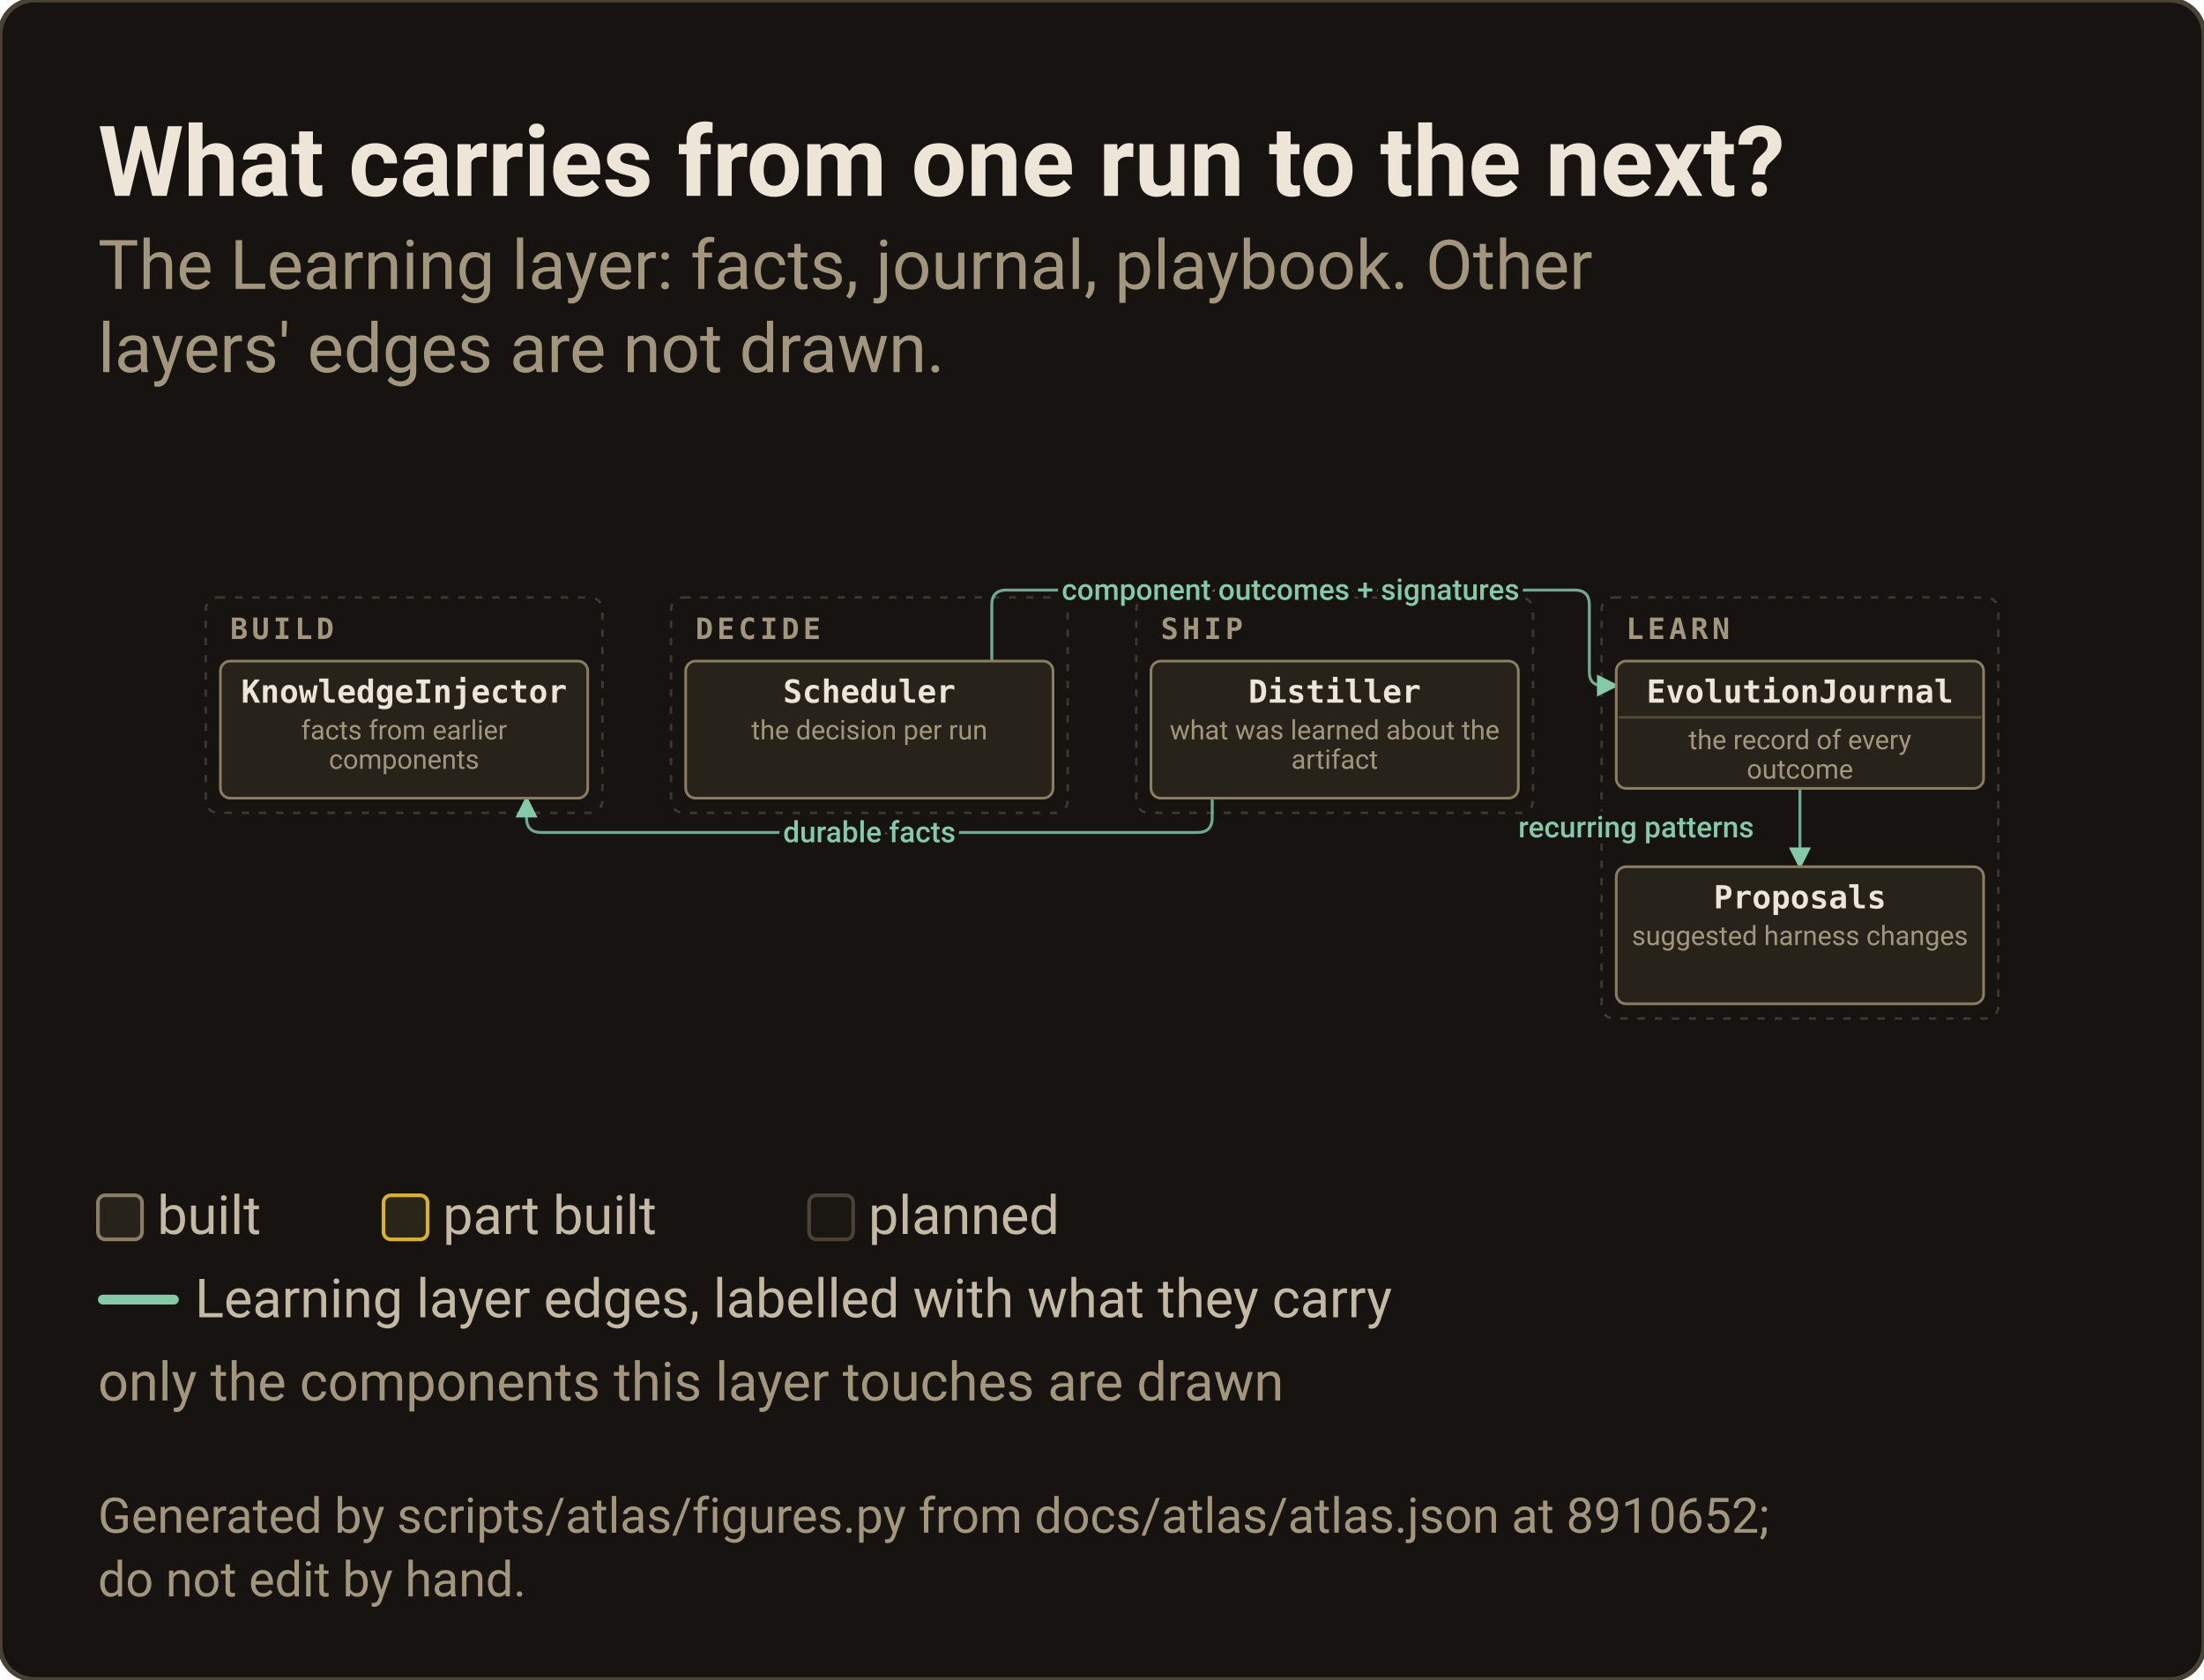
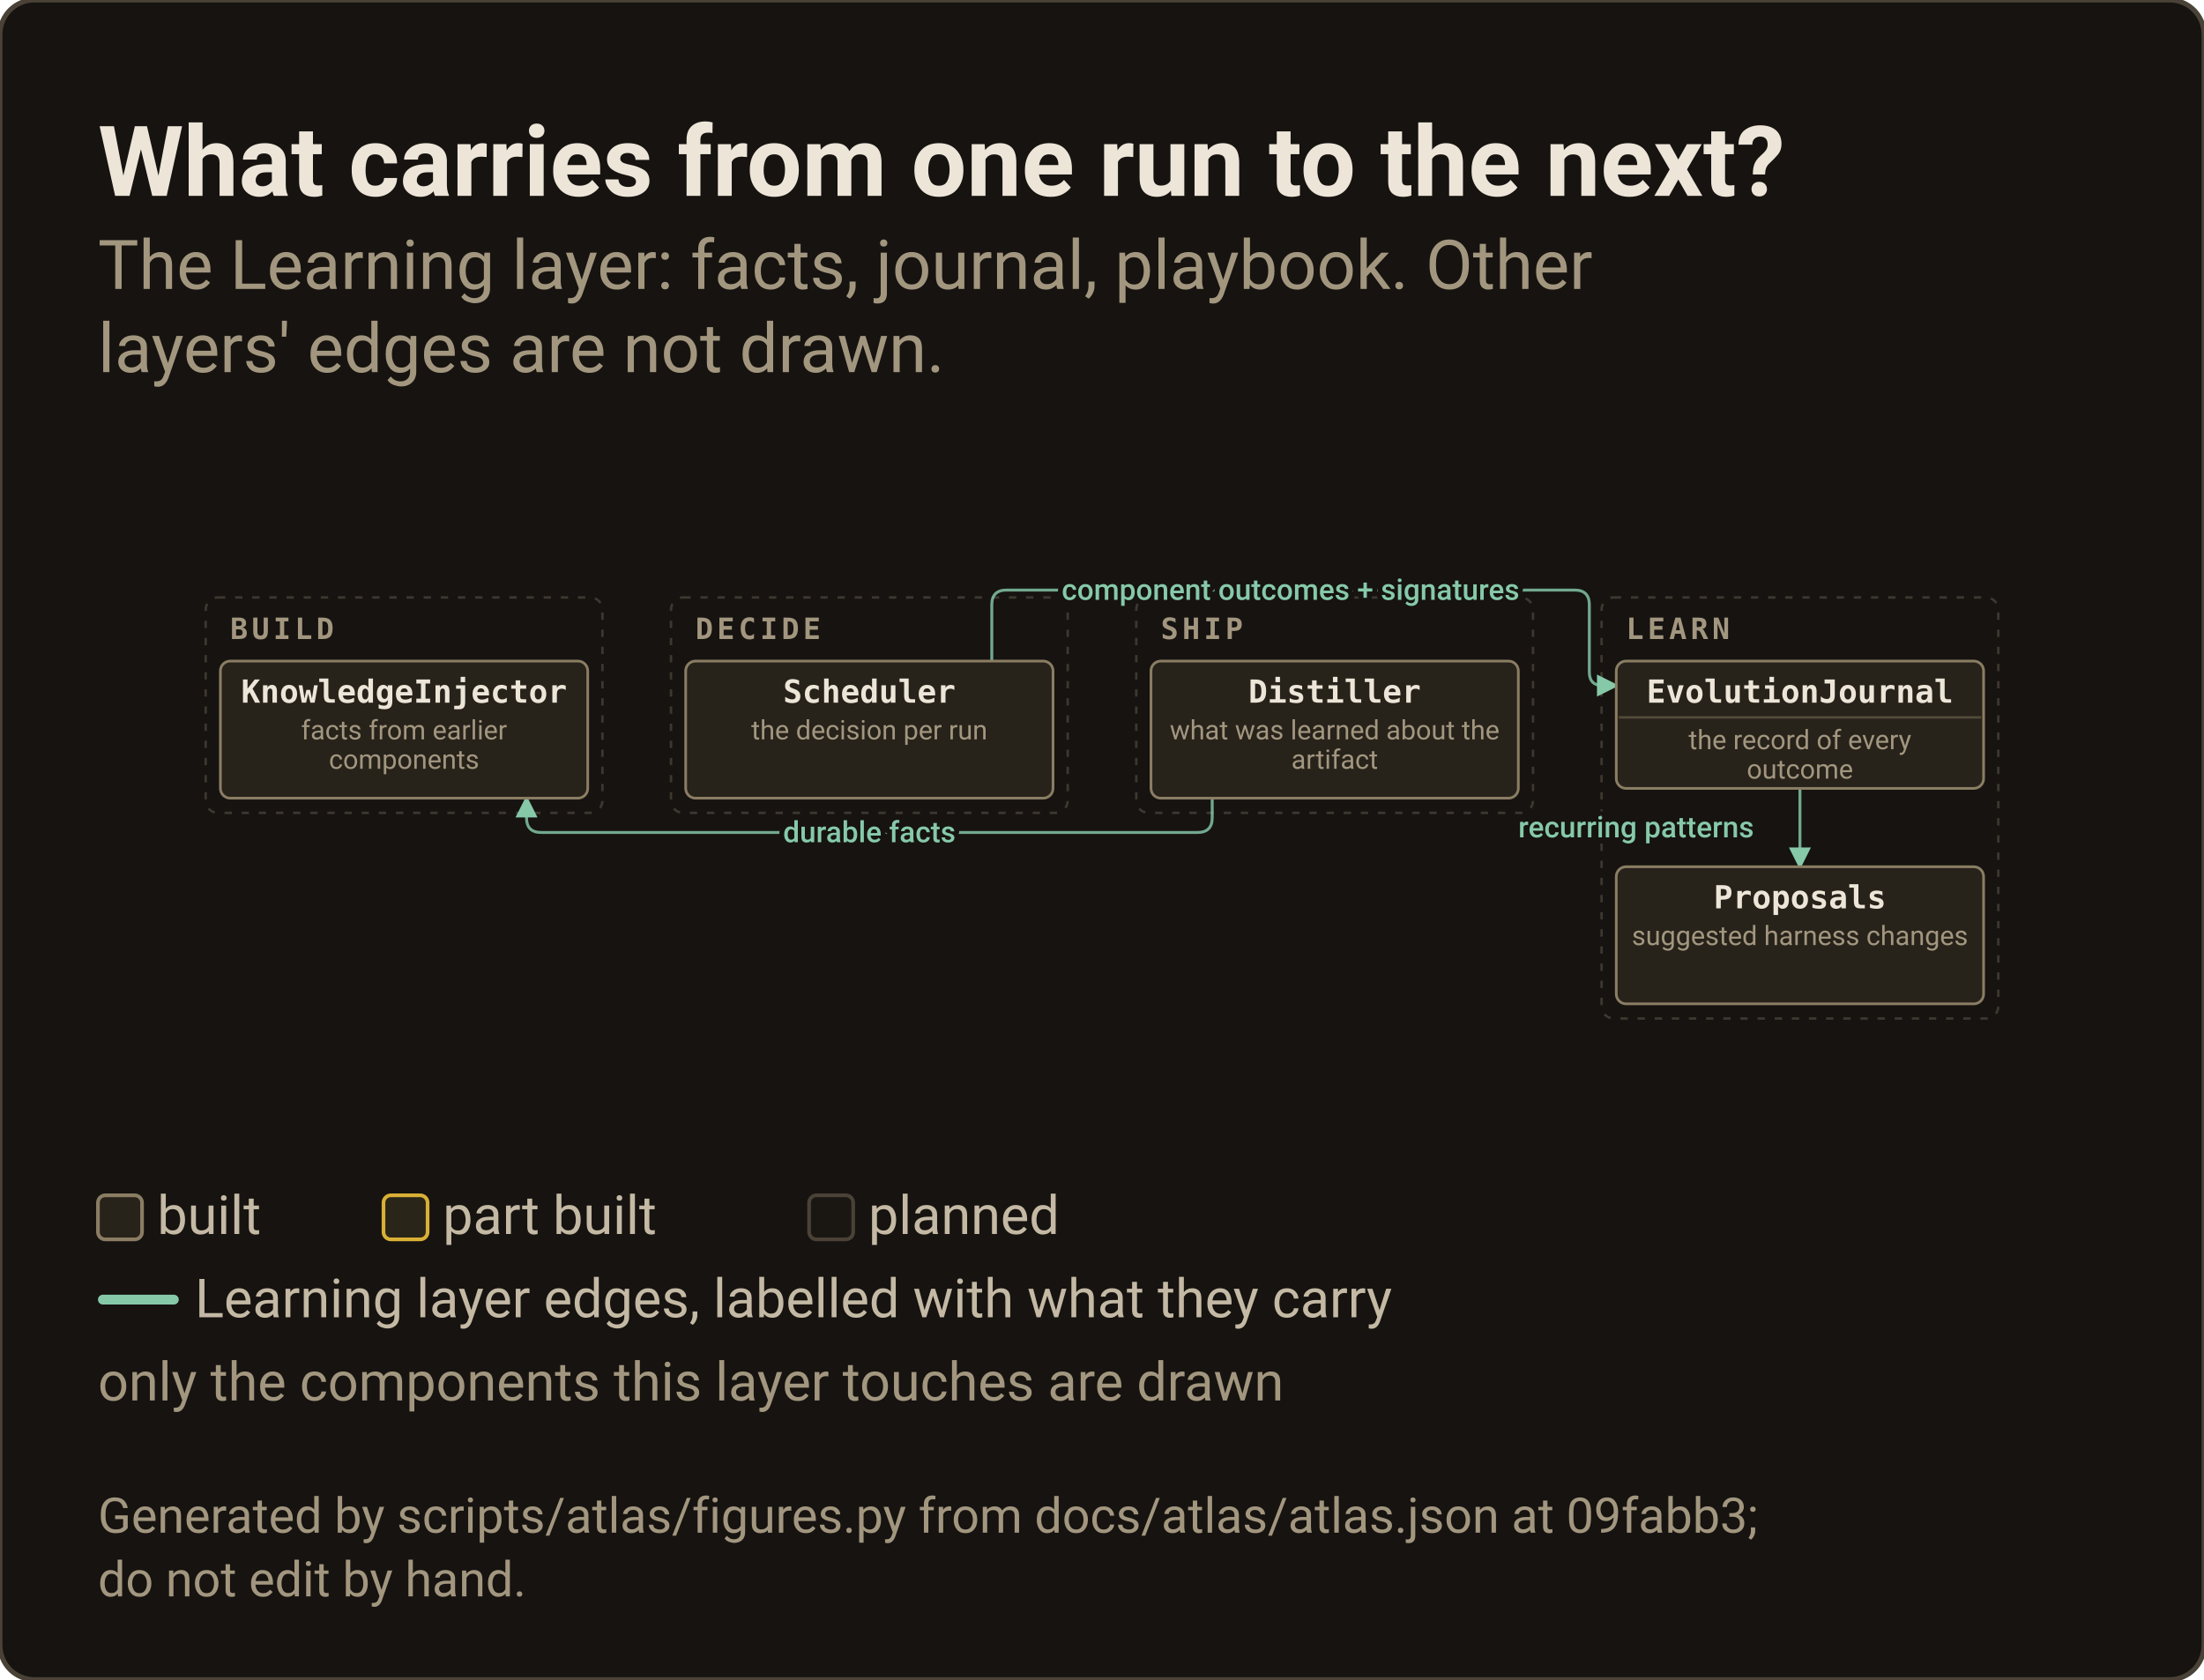
<svg xmlns="http://www.w3.org/2000/svg" width="900" height="686" viewBox="0 0 900 686" role="img" aria-label="Learning layer of the kstrl system map">
  <rect x="0" y="0" width="900" height="686" rx="14" fill="#161310" stroke="#4A4237" stroke-width="2" />
  <text x="40.0" y="80.0" class="c0">What carries from one run to the next?</text>
  <text x="40.0" y="118.0" class="c1">The Learning layer: facts, journal, playbook. Other</text>
  <text x="40.0" y="152.0" class="c1">layers' edges are not drawn.</text>
  <svg id="map" x="76.0" y="170.0" width="748" height="296" viewBox="0 0 748 296" overflow="visible">
    <defs>
      <marker id="map-m-work" viewBox="0 0 8 8" refX="7" refY="4" markerUnits="userSpaceOnUse" markerWidth="9" markerHeight="9" orient="auto-start-reverse">
        <path d="M0,0 L8,4 L0,8 z" fill="#D9CDB2" />
      </marker>
      <marker id="map-m-measure" viewBox="0 0 8 8" refX="7" refY="4" markerUnits="userSpaceOnUse" markerWidth="9" markerHeight="9" orient="auto-start-reverse">
        <path d="M0,0 L8,4 L0,8 z" fill="#82A7BA" />
      </marker>
      <marker id="map-m-feedback" viewBox="0 0 8 8" refX="7" refY="4" markerUnits="userSpaceOnUse" markerWidth="9" markerHeight="9" orient="auto-start-reverse">
        <path d="M0,0 L8,4 L0,8 z" fill="#E39A86" />
      </marker>
      <marker id="map-m-operator" viewBox="0 0 8 8" refX="7" refY="4" markerUnits="userSpaceOnUse" markerWidth="9" markerHeight="9" orient="auto-start-reverse">
        <path d="M0,0 L8,4 L0,8 z" fill="#DD9BBD" />
      </marker>
      <marker id="map-m-trust" viewBox="0 0 8 8" refX="7" refY="4" markerUnits="userSpaceOnUse" markerWidth="9" markerHeight="9" orient="auto-start-reverse">
        <path d="M0,0 L8,4 L0,8 z" fill="#B48EC9" />
      </marker>
      <marker id="map-m-learn" viewBox="0 0 8 8" refX="7" refY="4" markerUnits="userSpaceOnUse" markerWidth="9" markerHeight="9" orient="auto-start-reverse">
        <path d="M0,0 L8,4 L0,8 z" fill="#86C9A9" />
      </marker>
      <marker id="map-m-record" viewBox="0 0 8 8" refX="7" refY="4" markerUnits="userSpaceOnUse" markerWidth="9" markerHeight="9" orient="auto-start-reverse">
        <path d="M0,0 L8,4 L0,8 z" fill="#B7C27C" />
      </marker>
      <marker id="map-m-change" viewBox="0 0 8 8" refX="7" refY="4" markerUnits="userSpaceOnUse" markerWidth="9" markerHeight="9" orient="auto-start-reverse">
        <path d="M0,0 L8,4 L0,8 z" fill="#E26D5A" />
      </marker>
      <marker id="map-m-reach" viewBox="0 0 8 8" refX="7" refY="4" markerUnits="userSpaceOnUse" markerWidth="9" markerHeight="9" orient="auto-start-reverse">
        <path d="M0,0 L8,4 L0,8 z" fill="#E5A84F" />
      </marker>
    </defs>
    <style>#map .node.quiet{opacity:.42}#map .node.planned{opacity:.5}#map .node.planned.quiet{opacity:.3}#map .node.meas .node__box{stroke:#82A7BA;stroke-width:2.2}#map .node.acts .node__box{stroke:#E5A84F;stroke-width:2.4}#map .node__ring{display:none;fill:none;stroke:#82A7BA;stroke-width:1.6}#map .node.meas .node__ring{display:inline}#map .flow.planned{opacity:.35}#map .flowlbl.planned{opacity:.5}#map .flow.off,#map .flowlbl.off{display:none}#map .flow.hot{opacity:1;stroke-opacity:1;stroke-width:2.6}#map .flowlbl.hot{opacity:1}</style>
    <rect x="8.0" y="74.0" width="162.0" height="88.0" rx="5" fill="none" stroke="#A2967F" stroke-opacity=".28" stroke-width="1" stroke-dasharray="3 4" />
    <text x="18.0" y="91.0" class="t1">BUILD</text>
    <rect x="198.0" y="74.0" width="162.0" height="88.0" rx="5" fill="none" stroke="#A2967F" stroke-opacity=".28" stroke-width="1" stroke-dasharray="3 4" />
    <text x="208.0" y="91.0" class="t1">DECIDE</text>
    <rect x="388.0" y="74.0" width="162.0" height="88.0" rx="5" fill="none" stroke="#A2967F" stroke-opacity=".28" stroke-width="1" stroke-dasharray="3 4" />
    <text x="398.0" y="91.0" class="t1">SHIP</text>
    <rect x="578.0" y="74.0" width="162.0" height="172.0" rx="5" fill="none" stroke="#A2967F" stroke-opacity=".28" stroke-width="1" stroke-dasharray="3 4" />
    <text x="588.0" y="91.0" class="t1">LEARN</text>
    <g data-layer="flow">
      <path id="map-f38" class="flow learn" data-edge="38" data-from="Distiller" data-to="KnowledgeInjector" data-art="durable facts" data-kind="learn" data-layer="learn" d="M 419.0 156.0 L 419.0 164.0 Q 419.0 170.0 413.0 170.0 L 145.0 170.0 Q 139.0 170.0 139.0 164.0 L 139.0 156.0" fill="none" stroke="#86C9A9" stroke-opacity="0.82" stroke-width="1.2" stroke-linecap="round" marker-end="url(#map-m-learn)" />
      <path id="map-f55" class="flow learn" data-edge="55" data-from="Scheduler" data-to="EvolutionJournal" data-art="component outcomes + signatures" data-kind="learn" data-layer="learn" d="M 329.0 100.0 L 329.0 77.0 Q 329.0 71.0 335.0 71.0 L 567.0 71.0 Q 573.0 71.0 573.0 77.0 L 573.0 104.5 Q 573.0 110.0 578.5 110.0 L 584.0 110.0" fill="none" stroke="#86C9A9" stroke-opacity="0.82" stroke-width="1.2" stroke-linecap="round" marker-end="url(#map-m-learn)" />
      <path id="map-f56" class="flow learn" data-edge="56" data-from="EvolutionJournal" data-to="Proposals" data-art="recurring patterns" data-kind="learn" data-layer="learn" d="M 659.0 152.0 L 659.0 184.0" fill="none" stroke="#86C9A9" stroke-opacity="0.82" stroke-width="1.2" stroke-linecap="round" marker-end="url(#map-m-learn)" />
    </g>
    <g class="node built" data-id="KnowledgeInjector" data-kind="component" data-state="built" data-region="build" role="button" tabindex="0" aria-label="KnowledgeInjector, facts from earlier components, built">
      <rect class="node__box" x="14.0" y="100.0" width="150.0" height="56.0" rx="4.0" fill="#27221A" stroke="#8A7D63" stroke-width="1.1" />
      <rect class="node__ring" x="17.0" y="103.0" width="144.0" height="50.0" rx="3.0" />
      <text x="89.0" y="117.0" class="t2">KnowledgeInjector</text>
      <g data-layer="job">
        <text x="89.0" y="132.0" class="t3">facts from earlier</text>
        <text x="89.0" y="144.0" class="t3">components</text>
      </g>
    </g>
    <g class="node built" data-id="Scheduler" data-kind="component" data-state="built" data-region="decide" role="button" tabindex="0" aria-label="Scheduler, the decision per run, built">
      <rect class="node__box" x="204.0" y="100.0" width="150.0" height="56.0" rx="4.0" fill="#27221A" stroke="#8A7D63" stroke-width="1.1" />
      <rect class="node__ring" x="207.0" y="103.0" width="144.0" height="50.0" rx="3.0" />
      <text x="279.0" y="117.0" class="t2">Scheduler</text>
      <g data-layer="job">
        <text x="279.0" y="132.0" class="t3">the decision per run</text>
      </g>
    </g>
    <g class="node built" data-id="Distiller" data-kind="component" data-state="built" data-region="ship" role="button" tabindex="0" aria-label="Distiller, what was learned about the artifact, built">
      <rect class="node__box" x="394.0" y="100.0" width="150.0" height="56.0" rx="4.0" fill="#27221A" stroke="#8A7D63" stroke-width="1.1" />
      <rect class="node__ring" x="397.0" y="103.0" width="144.0" height="50.0" rx="3.0" />
      <text x="469.0" y="117.0" class="t2">Distiller</text>
      <g data-layer="job">
        <text x="469.0" y="132.0" class="t3">what was learned about the</text>
        <text x="469.0" y="144.0" class="t3">artifact</text>
      </g>
    </g>
    <g class="node built" data-id="EvolutionJournal" data-kind="store" data-state="built" data-region="learn" role="button" tabindex="0" aria-label="EvolutionJournal, the record of every outcome, built">
      <rect class="node__box" x="584.0" y="100.0" width="150.0" height="52.0" rx="4.0" fill="#27221A" stroke="#8A7D63" stroke-width="1.1" />
      <rect class="node__ring" x="587.0" y="103.0" width="144.0" height="46.0" rx="3.0" />
      <text x="659.0" y="117.0" class="t2">EvolutionJournal</text>
      <line x1="585.0" y1="123.0" x2="733.0" y2="123.0" stroke="#8A7D63" stroke-opacity=".45" stroke-width="1" />
      <g data-layer="job">
        <text x="659.0" y="136.0" class="t3">the record of every</text>
        <text x="659.0" y="148.0" class="t3">outcome</text>
      </g>
    </g>
    <g class="node built" data-id="Proposals" data-kind="component" data-state="built" data-region="learn" role="button" tabindex="0" aria-label="Proposals, suggested harness changes, built">
      <rect class="node__box" x="584.0" y="184.0" width="150.0" height="56.0" rx="4.0" fill="#27221A" stroke="#8A7D63" stroke-width="1.1" />
      <rect class="node__ring" x="587.0" y="187.0" width="144.0" height="50.0" rx="3.0" />
      <text x="659.0" y="201.0" class="t2">Proposals</text>
      <g data-layer="job">
        <text x="659.0" y="216.0" class="t3">suggested harness changes</text>
      </g>
    </g>
    <g data-layer="flow">
      <g class="flowlbl learn" data-edge="38" data-from="Distiller" data-to="KnowledgeInjector" data-layer="learn">
        <text x="279.0" y="174.0" class="t0">durable facts</text>
      </g>
      <g class="flowlbl learn" data-edge="55" data-from="Scheduler" data-to="EvolutionJournal" data-layer="learn">
        <text x="451.0" y="75.0" class="t0">component outcomes + signatures</text>
      </g>
      <g class="flowlbl learn" data-edge="56" data-from="EvolutionJournal" data-to="Proposals" data-layer="learn">
        <text x="592.1" y="172.0" class="t0">recurring patterns</text>
      </g>
    </g>
    <style>#map .t0{font-family:ui-sans-serif,system-ui,-apple-system,"SF Pro Text","Segoe UI",Roboto,"Helvetica Neue",Arial,sans-serif;font-size:12.0px;font-weight:500;fill:#86C9A9;text-anchor:middle;paint-order:stroke;stroke:#161310;stroke-width:4;stroke-linejoin:round}#map .t1{font-family:ui-monospace,"SF Mono",SFMono-Regular,"JetBrains Mono",Menlo,Consolas,monospace;font-size:12.0px;font-weight:600;fill:#A2967F;text-anchor:start;letter-spacing:.13em}#map .t2{font-family:ui-monospace,"SF Mono",SFMono-Regular,"JetBrains Mono",Menlo,Consolas,monospace;font-size:13.0px;font-weight:600;fill:#ECE5D8;text-anchor:middle}#map .t3{font-family:ui-sans-serif,system-ui,-apple-system,"SF Pro Text","Segoe UI",Roboto,"Helvetica Neue",Arial,sans-serif;font-size:11.0px;font-weight:400;fill:#A2967F;text-anchor:middle}</style>
  </svg>
  <rect x="40.0" y="488.2" width="18" height="18" rx="3" fill="#27221A" stroke="#8A7D63" stroke-width="1.5" />
  <text x="64.2" y="504.0" class="c2">built</text>
  <rect x="156.6" y="488.2" width="18" height="18" rx="3" fill="#2A2519" stroke="#D9B036" stroke-width="1.5" />
  <text x="180.8" y="504.0" class="c2">part built</text>
  <rect x="330.4" y="488.2" width="18" height="18" rx="3" fill="#1A1713" stroke="#4A4237" stroke-width="1.5" />
  <text x="354.6" y="504.0" class="c2">planned</text>
  <rect x="40.0" y="528.8" width="33" height="4" rx="2" fill="#86C9A9" />
  <text x="79.6" y="538.0" class="c2">Learning layer edges, labelled with what they carry</text>
  <text x="40.0" y="572.0" class="c3">only the components this layer touches are drawn</text>
-   <text x="40.0" y="626.0" class="c4">Generated by scripts/atlas/figures.py from docs/atlas/atlas.json at 8910652;</text>
+   <text x="40.0" y="626.0" class="c4">Generated by scripts/atlas/figures.py from docs/atlas/atlas.json at 09fabb3;</text>
  <text x="40.0" y="652.0" class="c4">do not edit by hand.</text>
  <style>.c0{font-family:ui-sans-serif,system-ui,-apple-system,"SF Pro Text","Segoe UI",Roboto,"Helvetica Neue",Arial,sans-serif;font-size:40.0px;font-weight:600;fill:#ECE5D8;text-anchor:start}.c1{font-family:ui-sans-serif,system-ui,-apple-system,"SF Pro Text","Segoe UI",Roboto,"Helvetica Neue",Arial,sans-serif;font-size:28.0px;font-weight:400;fill:#A2967F;text-anchor:start}.c2{font-family:ui-sans-serif,system-ui,-apple-system,"SF Pro Text","Segoe UI",Roboto,"Helvetica Neue",Arial,sans-serif;font-size:22.0px;font-weight:400;fill:#C4B9A4;text-anchor:start}.c3{font-family:ui-sans-serif,system-ui,-apple-system,"SF Pro Text","Segoe UI",Roboto,"Helvetica Neue",Arial,sans-serif;font-size:22.0px;font-weight:400;fill:#A2967F;text-anchor:start}.c4{font-family:ui-sans-serif,system-ui,-apple-system,"SF Pro Text","Segoe UI",Roboto,"Helvetica Neue",Arial,sans-serif;font-size:20.0px;font-weight:400;fill:#A2967F;text-anchor:start}</style>
</svg>
